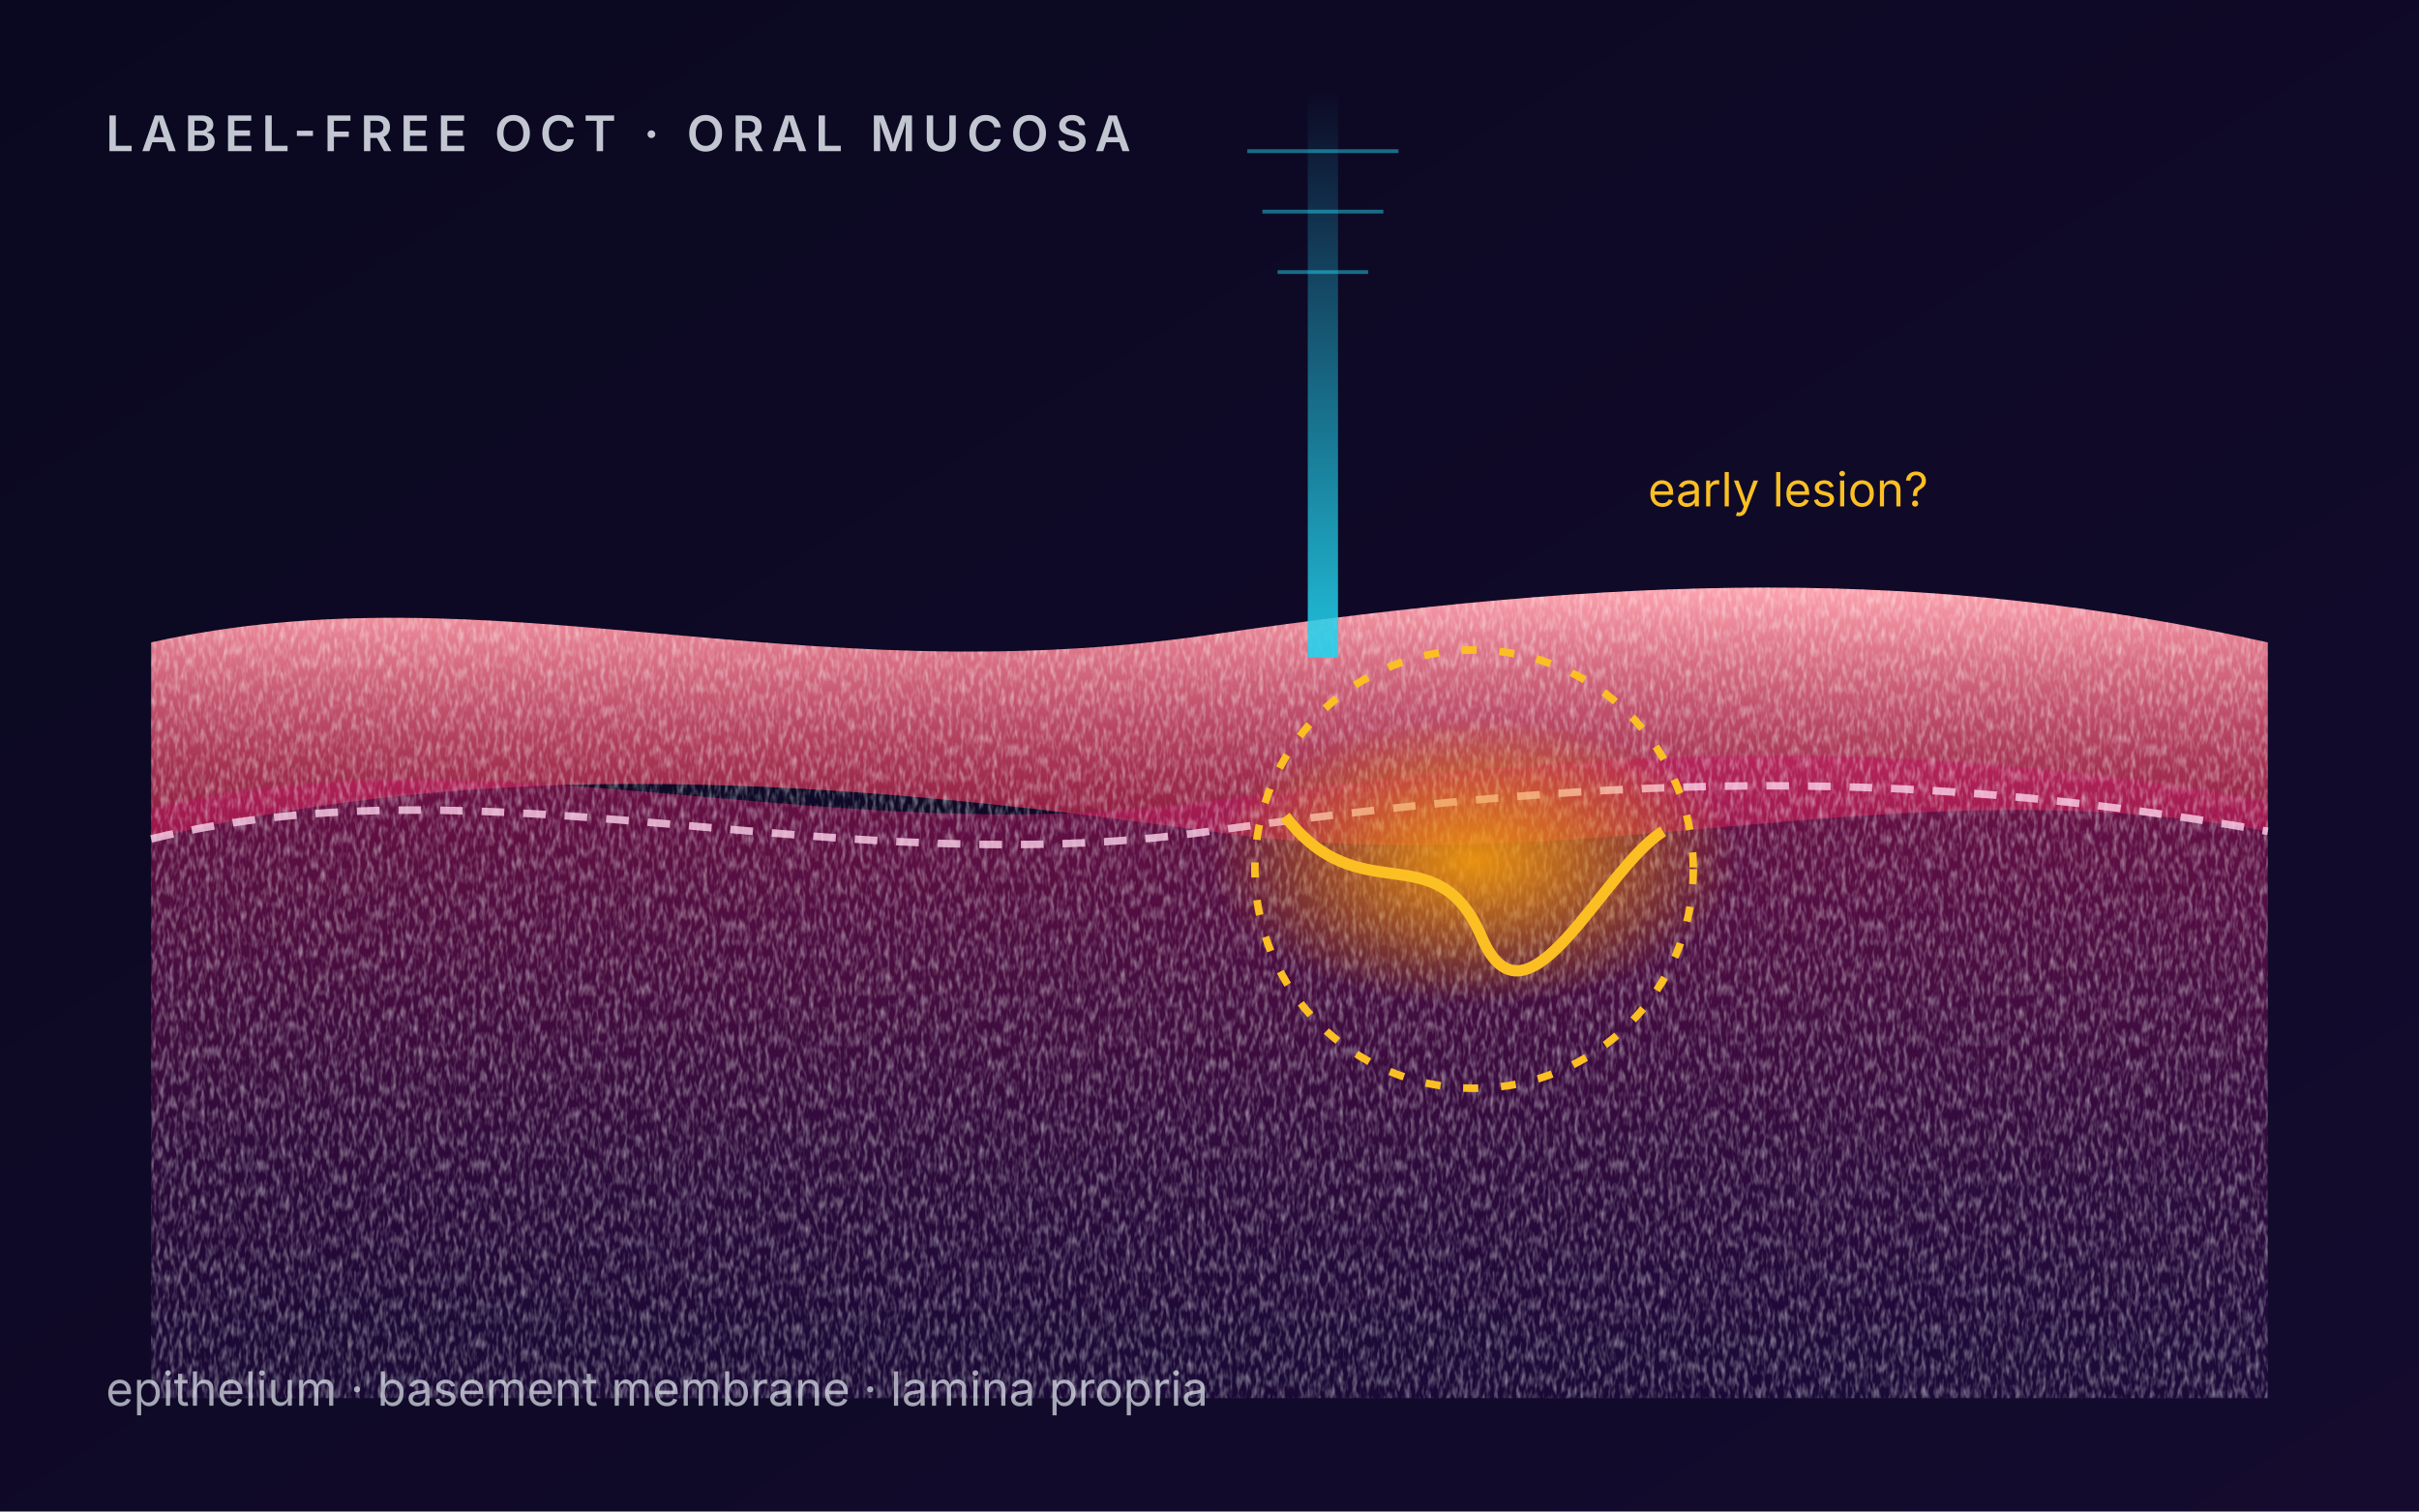
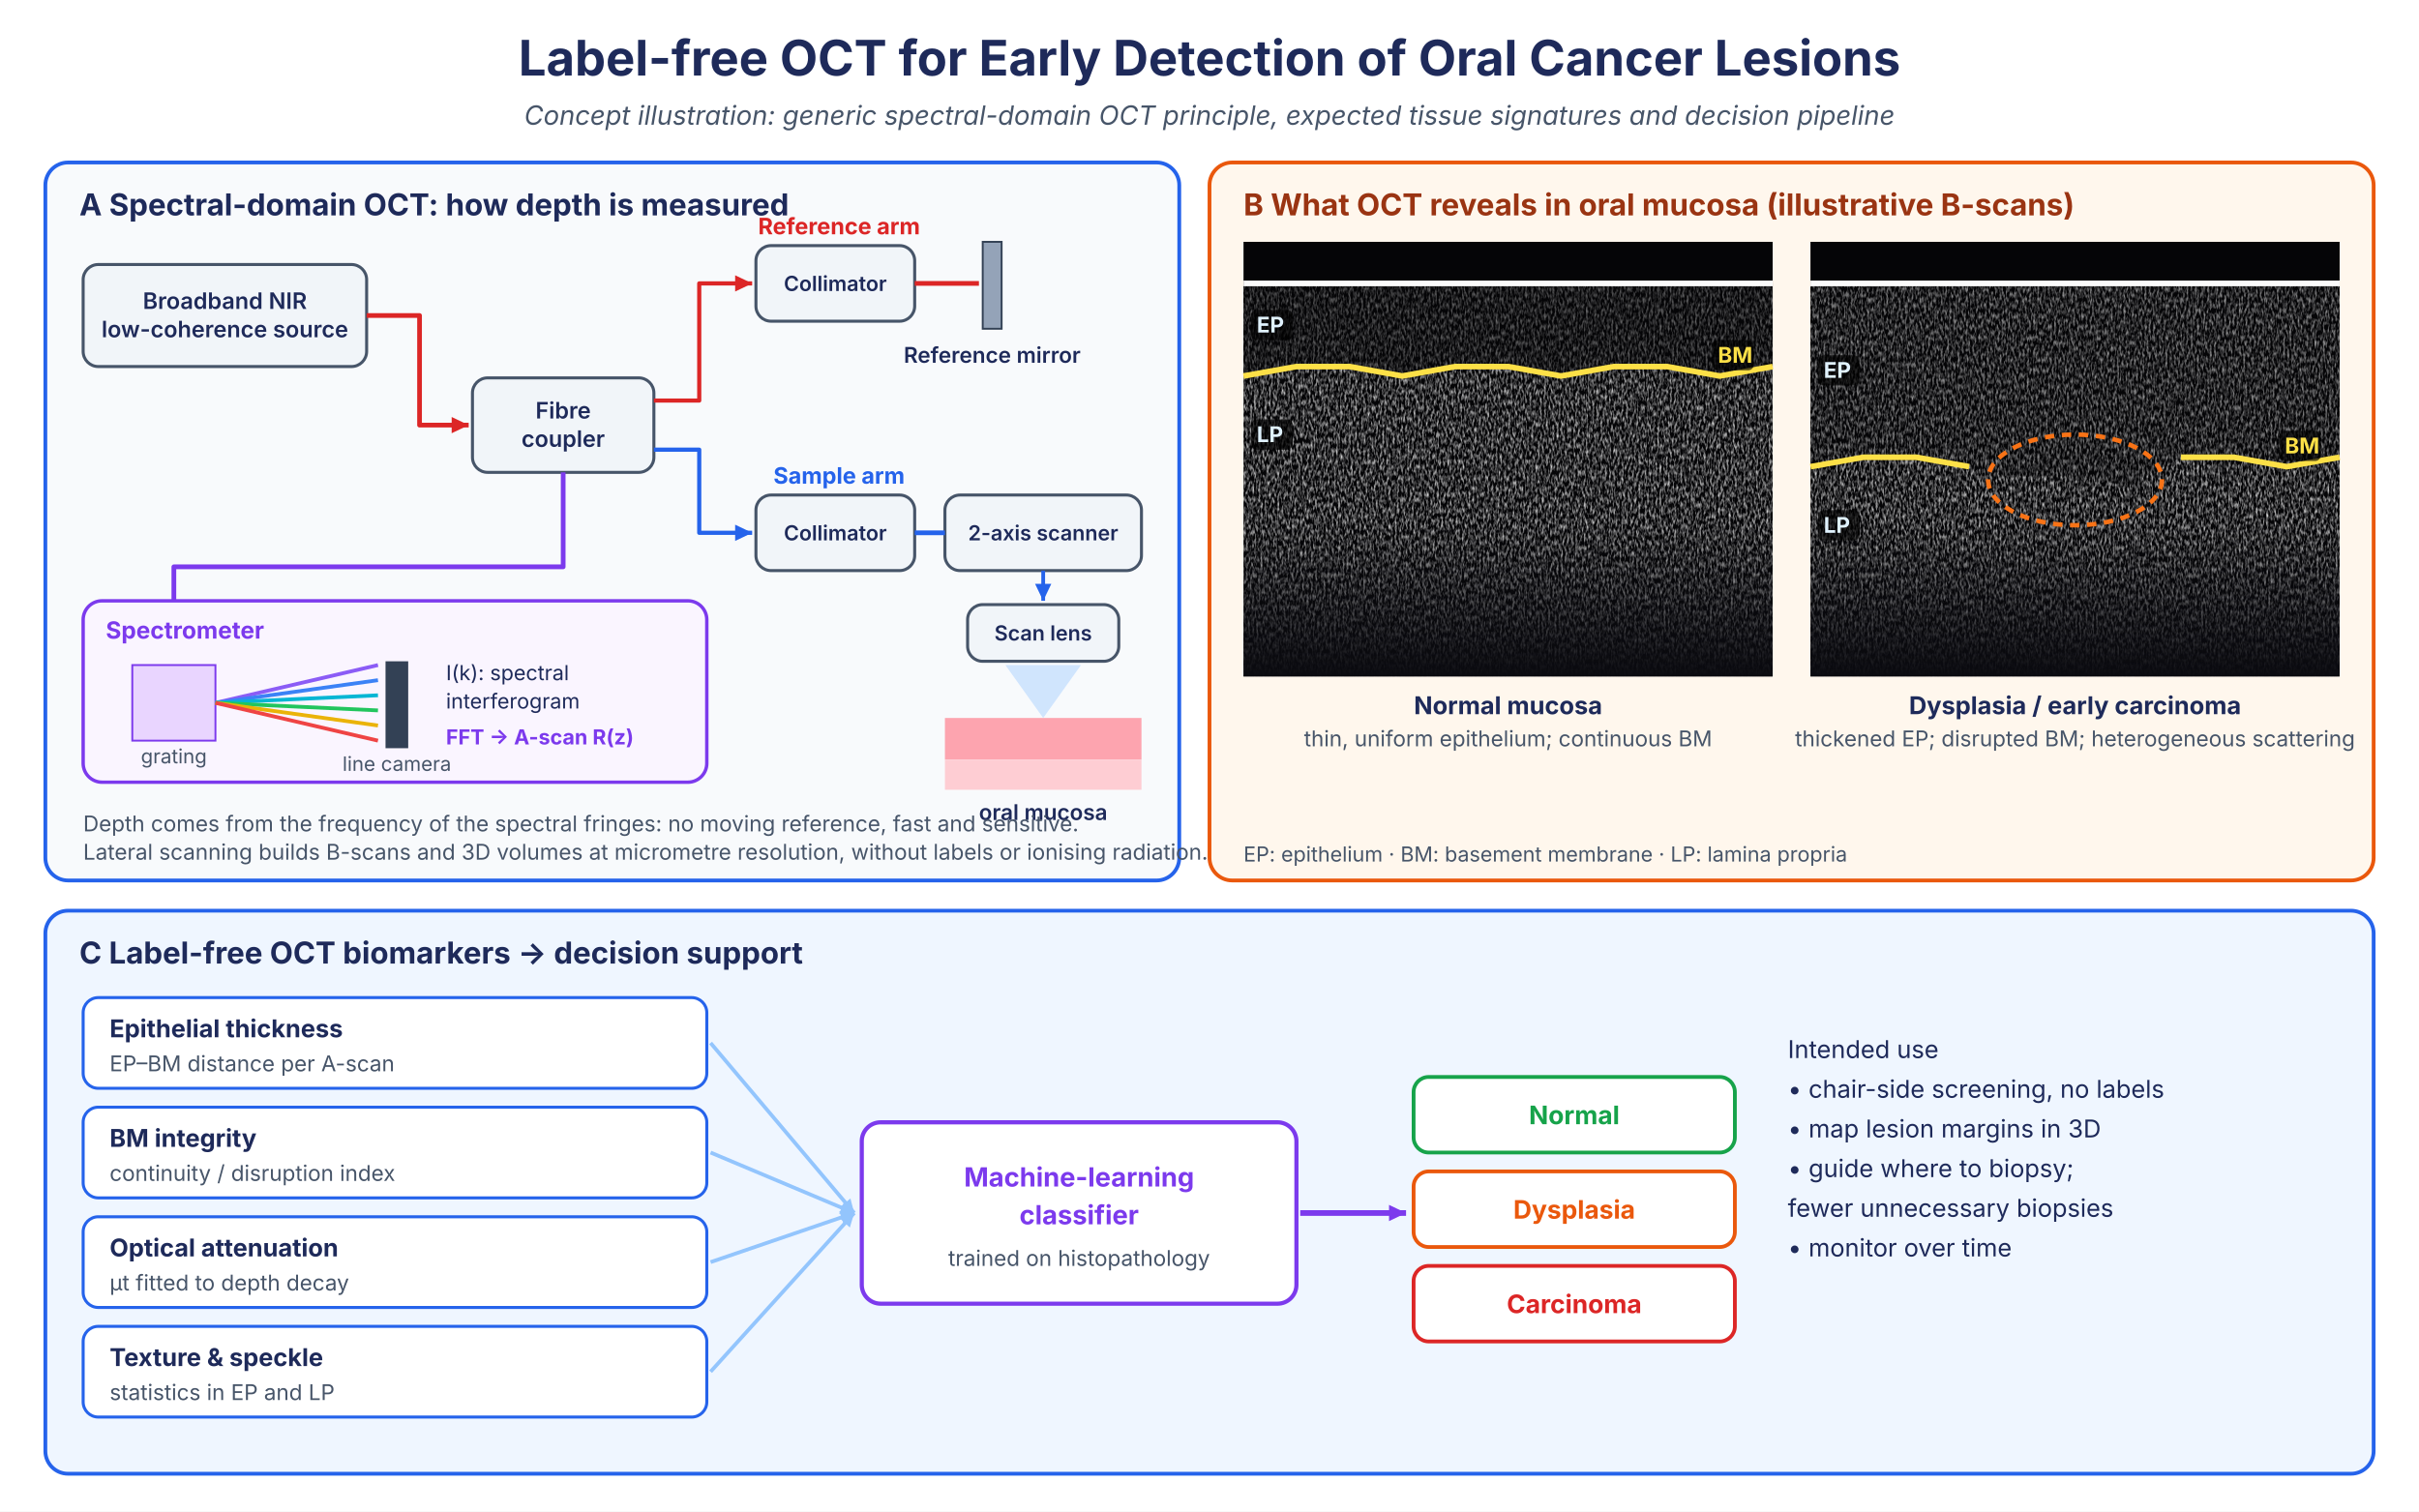
- <svg xmlns="http://www.w3.org/2000/svg" viewBox="0 0 640 400">
+ <svg xmlns="http://www.w3.org/2000/svg" viewBox="0 0 1280 800">
  <defs>
-     <linearGradient id="bg" x1="0" y1="0" x2="1" y2="1">
-       <stop offset="0" stop-color="#0a0820" />
-       <stop offset="1" stop-color="#140b2e" />
-     </linearGradient>
-     <linearGradient id="beam" x1="0" y1="0" x2="0" y2="1">
-       <stop offset="0" stop-color="#22d3ee" stop-opacity="0" />
-       <stop offset="1" stop-color="#22d3ee" stop-opacity=".9" />
-     </linearGradient>
-     <linearGradient id="epi" x1="0" y1="0" x2="0" y2="1">
-       <stop offset="0" stop-color="#fda4af" />
-       <stop offset="1" stop-color="#e11d48" stop-opacity=".55" />
-     </linearGradient>
-     <linearGradient id="lp" x1="0" y1="0" x2="0" y2="1">
-       <stop offset="0" stop-color="#be185d" stop-opacity=".55" />
-       <stop offset="1" stop-color="#3b0764" stop-opacity=".2" />
-     </linearGradient>
-     <filter id="spk">
-       <feTurbulence type="fractalNoise" baseFrequency="0.85 0.3" numOctaves="2" seed="5" />
-       <feColorMatrix type="matrix" values="0 0 0 0 1 0 0 0 0 1 0 0 0 0 1 0 0 0 1.7 -0.7" />
+     <filter id="spk" x="0" y="0" width="100%" height="100%">
+       <feTurbulence type="fractalNoise" baseFrequency="0.9 0.35" numOctaves="2" seed="4" />
+       <feColorMatrix type="matrix" values="0 0 0 0 1 0 0 0 0 1 0 0 0 0 1 0 0 0 1.6 -0.62" />
      <feComposite in2="SourceGraphic" operator="in" />
    </filter>
-     <radialGradient id="glow" cx=".5" cy=".5" r=".5">
-       <stop offset="0" stop-color="#f59e0b" stop-opacity=".9" />
-       <stop offset="1" stop-color="#f59e0b" stop-opacity="0" />
-     </radialGradient>
+     <linearGradient id="fade" x1="0" y1="0" x2="0" y2="1">
+       <stop offset="0" stop-color="#0b0b10" stop-opacity="0" />
+       <stop offset="1" stop-color="#0b0b10" />
+     </linearGradient>
  </defs>
-   <rect width="640" height="400" fill="url(#bg)" />
-   <g transform="translate(40 150)">
-     <path d="M0 20 C90 0 170 34 280 18 S470 0 560 20 V70 C460 52 380 84 280 70 S90 50 0 72 Z" fill="url(#epi)" />
-     <path d="M0 64 C90 42 180 76 280 62 S460 44 560 62 V220 H0 Z" fill="url(#lp)" />
-     <g filter="url(#spk)">
-       <path d="M0 20 C90 0 170 34 280 18 S470 0 560 20 V220 H0 Z" fill="#fff" opacity=".55" />
-     </g>
-     <path d="M0 72 C90 50 180 84 280 70 S460 52 560 70" stroke="#fbcfe8" stroke-width="2" fill="none" stroke-dasharray="6 5" opacity=".8" />
-     <ellipse cx="350" cy="78" rx="70" ry="38" fill="url(#glow)" />
-     <path d="M300 66 C320 92 340 70 352 98 S384 80 400 70" stroke="#fbbf24" stroke-width="3" fill="none" />
-     <circle cx="350" cy="80" r="58" fill="none" stroke="#fbbf24" stroke-width="2" stroke-dasharray="4 6" />
-   </g>
-   <rect x="346" y="24" width="8" height="150" fill="url(#beam)" />
-   <g stroke="#22d3ee" stroke-opacity=".5" fill="none">
-     <path d="M330 40 l40 0 M334 56 l32 0 M338 72 l24 0" />
-   </g>
-   <g font-family="Inter, Segoe UI, sans-serif" fill="#e2e8f0">
-     <text x="28" y="40" font-size="13" font-weight="600" letter-spacing="2" opacity=".85">LABEL-FREE OCT · ORAL MUCOSA</text>
-     <text x="28" y="372" font-size="12.5" opacity=".7">epithelium · basement membrane · lamina propria</text>
-     <text x="436" y="134" font-size="12.5" fill="#fbbf24">early lesion?</text>
-   </g>
+   <rect width="1280" height="800" fill="#ffffff" />
+   <text x="640.0" y="40.0" font-family="Inter, 'Segoe UI', Arial, sans-serif" font-size="26" font-weight="700" fill="#1e2a5a" text-anchor="middle">Label-free OCT for Early Detection of Oral Cancer Lesions</text>
+   <text x="640.0" y="66.0" font-family="Inter, 'Segoe UI', Arial, sans-serif" font-size="14" font-weight="400" fill="#475569" text-anchor="middle" font-style="italic">Concept illustration: generic spectral-domain OCT principle, expected tissue signatures and decision pipeline</text>
+   <rect x="24" y="86" width="600" height="380" rx="12" fill="#f8fafc" stroke="#2563eb" stroke-width="2" />
+   <text x="42.0" y="114.0" font-family="Inter, 'Segoe UI', Arial, sans-serif" font-size="16" font-weight="700" fill="#1e2a5a" text-anchor="start">A  Spectral-domain OCT: how depth is measured</text>
+   <rect x="44" y="140" width="150" height="54" rx="8" fill="#f1f5f9" stroke="#475569" stroke-width="1.6" />
+   <text x="119.0" y="163.5" font-family="Inter, 'Segoe UI', Arial, sans-serif" font-size="12" font-weight="600" fill="#1e2a5a" text-anchor="middle">Broadband NIR</text>
+   <text x="119.0" y="178.5" font-family="Inter, 'Segoe UI', Arial, sans-serif" font-size="12" font-weight="600" fill="#1e2a5a" text-anchor="middle">low-coherence source</text>
+   <rect x="250" y="200" width="96" height="50" rx="8" fill="#f1f5f9" stroke="#475569" stroke-width="1.6" />
+   <text x="298.0" y="221.5" font-family="Inter, 'Segoe UI', Arial, sans-serif" font-size="12" font-weight="600" fill="#1e2a5a" text-anchor="middle">Fibre</text>
+   <text x="298.0" y="236.5" font-family="Inter, 'Segoe UI', Arial, sans-serif" font-size="12" font-weight="600" fill="#1e2a5a" text-anchor="middle">coupler</text>
+   <path d="M194.0,167.0 L222.0,167.0 L222.0,225.0 L248.0,225.0" fill="none" stroke="#dc2626" stroke-width="2.5" stroke-linejoin="round" />
+   <path d="M248.0,225.0 L239.0,229.3 L239.0,220.7 Z" fill="#dc2626" />
+   <rect x="400" y="130" width="84" height="40" rx="8" fill="#f1f5f9" stroke="#475569" stroke-width="1.6" />
+   <text x="442.0" y="154.0" font-family="Inter, 'Segoe UI', Arial, sans-serif" font-size="11" font-weight="600" fill="#1e2a5a" text-anchor="middle">Collimator</text>
+   <path d="M346.0,212.0 L370.0,212.0 L370.0,150.0 L398.0,150.0" fill="none" stroke="#dc2626" stroke-width="2.2" stroke-linejoin="round" />
+   <path d="M398.0,150.0 L389.0,154.3 L389.0,145.7 Z" fill="#dc2626" />
+   <rect x="520" y="128" width="10" height="46" fill="#94a3b8" stroke="#334155" />
+   <line x1="484.0" y1="150.0" x2="518.0" y2="150.0" stroke="#dc2626" stroke-width="2.5" />
+   <text x="525.0" y="192.0" font-family="Inter, 'Segoe UI', Arial, sans-serif" font-size="11.5" font-weight="600" fill="#1e2a5a" text-anchor="middle">Reference mirror</text>
+   <text x="444.0" y="124.0" font-family="Inter, 'Segoe UI', Arial, sans-serif" font-size="12" font-weight="700" fill="#dc2626" text-anchor="middle">Reference arm</text>
+   <rect x="400" y="262" width="84" height="40" rx="8" fill="#f1f5f9" stroke="#475569" stroke-width="1.6" />
+   <text x="442.0" y="286.0" font-family="Inter, 'Segoe UI', Arial, sans-serif" font-size="11" font-weight="600" fill="#1e2a5a" text-anchor="middle">Collimator</text>
+   <path d="M346.0,238.0 L370.0,238.0 L370.0,282.0 L398.0,282.0" fill="none" stroke="#2563eb" stroke-width="2.2" stroke-linejoin="round" />
+   <path d="M398.0,282.0 L389.0,286.3 L389.0,277.7 Z" fill="#2563eb" />
+   <rect x="500" y="262" width="104" height="40" rx="8" fill="#f1f5f9" stroke="#475569" stroke-width="1.6" />
+   <text x="552.0" y="286.0" font-family="Inter, 'Segoe UI', Arial, sans-serif" font-size="11" font-weight="600" fill="#1e2a5a" text-anchor="middle">2-axis scanner</text>
+   <line x1="484.0" y1="282.0" x2="500.0" y2="282.0" stroke="#2563eb" stroke-width="2.5" />
+   <rect x="512" y="320" width="80" height="30" rx="8" fill="#f1f5f9" stroke="#475569" stroke-width="1.6" />
+   <text x="552.0" y="339.0" font-family="Inter, 'Segoe UI', Arial, sans-serif" font-size="11" font-weight="600" fill="#1e2a5a" text-anchor="middle">Scan lens</text>
+   <path d="M552.0,302.0 L552.0,318.0" fill="none" stroke="#2563eb" stroke-width="2" stroke-linejoin="round" />
+   <path d="M552.0,318.0 L547.7,309.0 L556.3,309.0 Z" fill="#2563eb" />
+   <path d="M532,352 L552,380 L572,352" fill="#bfdbfe" opacity=".7" />
+   <rect x="500" y="380" width="104" height="22" fill="#fda4af" />
+   <rect x="500" y="402" width="104" height="16" fill="#fecdd3" />
+   <text x="552.0" y="434.0" font-family="Inter, 'Segoe UI', Arial, sans-serif" font-size="11.5" font-weight="600" fill="#1e2a5a" text-anchor="middle">oral mucosa</text>
+   <text x="444.0" y="256.0" font-family="Inter, 'Segoe UI', Arial, sans-serif" font-size="12" font-weight="700" fill="#2563eb" text-anchor="middle">Sample arm</text>
+   <path d="M298.0,250.0 L298.0,300.0 L92.0,300.0 L92.0,350.0" fill="none" stroke="#7c3aed" stroke-width="2.5" stroke-linejoin="round" />
+   <path d="M92.0,350.0 L87.7,341.0 L96.3,341.0 Z" fill="#7c3aed" />
+   <rect x="44" y="318" width="330" height="96" rx="10" fill="#faf5ff" stroke="#7c3aed" stroke-width="1.8" />
+   <text x="56.0" y="338.0" font-family="Inter, 'Segoe UI', Arial, sans-serif" font-size="12.5" font-weight="700" fill="#7c3aed" text-anchor="start">Spectrometer</text>
+   <rect x="70" y="352" width="44" height="40" fill="#e9d5ff" stroke="#7c3aed" />
+   <text x="92.0" y="404.0" font-family="Inter, 'Segoe UI', Arial, sans-serif" font-size="10.5" font-weight="400" fill="#475569" text-anchor="middle">grating</text>
+   <line x1="114.0" y1="372.0" x2="200.0" y2="352.0" stroke="#8b5cf6" stroke-width="2" />
+   <line x1="114.0" y1="372.0" x2="200.0" y2="360.0" stroke="#3b82f6" stroke-width="2" />
+   <line x1="114.0" y1="372.0" x2="200.0" y2="368.0" stroke="#06b6d4" stroke-width="2" />
+   <line x1="114.0" y1="372.0" x2="200.0" y2="376.0" stroke="#22c55e" stroke-width="2" />
+   <line x1="114.0" y1="372.0" x2="200.0" y2="384.0" stroke="#eab308" stroke-width="2" />
+   <line x1="114.0" y1="372.0" x2="200.0" y2="392.0" stroke="#ef4444" stroke-width="2" />
+   <rect x="204" y="350" width="12" height="46" fill="#334155" />
+   <text x="210.0" y="408.0" font-family="Inter, 'Segoe UI', Arial, sans-serif" font-size="10.5" font-weight="400" fill="#475569" text-anchor="middle">line camera</text>
+   <text x="236.0" y="360.0" font-family="Inter, 'Segoe UI', Arial, sans-serif" font-size="11" font-weight="400" fill="#1e2a5a" text-anchor="start">I(k): spectral</text>
+   <text x="236.0" y="375.0" font-family="Inter, 'Segoe UI', Arial, sans-serif" font-size="11" font-weight="400" fill="#1e2a5a" text-anchor="start">interferogram</text>
+   <text x="236.0" y="394.0" font-family="Inter, 'Segoe UI', Arial, sans-serif" font-size="11" font-weight="700" fill="#7c3aed" text-anchor="start">FFT → A-scan R(z)</text>
+   <text x="44.0" y="440.0" font-family="Inter, 'Segoe UI', Arial, sans-serif" font-size="11.5" font-weight="400" fill="#475569" text-anchor="start">Depth comes from the frequency of the spectral fringes: no moving reference, fast and sensitive.</text>
+   <text x="44.0" y="455.0" font-family="Inter, 'Segoe UI', Arial, sans-serif" font-size="11.5" font-weight="400" fill="#475569" text-anchor="start">Lateral scanning builds B-scans and 3D volumes at micrometre resolution, without labels or ionising radiation.</text>
+   <rect x="640" y="86" width="616" height="380" rx="12" fill="#fff7ed" stroke="#ea580c" stroke-width="2" />
+   <text x="658.0" y="114.0" font-family="Inter, 'Segoe UI', Arial, sans-serif" font-size="16" font-weight="700" fill="#9a3412" text-anchor="start">B  What OCT reveals in oral mucosa (illustrative B-scans)</text>
+   <rect x="658" y="128" width="280" height="230" fill="#050507" />
+   <rect x="658" y="150" width="280" height="208" fill="#d4d4d8" filter="url(#spk)" />
+   <path d="M658,150 L938,150 L938.0,194.0 L910.0,199.0 L882.0,194.0 L854.0,194.0 L826.0,199.0 L798.0,194.0 L770.0,194.0 L742.0,199.0 L714.0,194.0 L686.0,194.0 L658.0,199.0 Z" fill="#050507" />
+   <path d="M658,150 L938,150 L938.0,194.0 L910.0,199.0 L882.0,194.0 L854.0,194.0 L826.0,199.0 L798.0,194.0 L770.0,194.0 L742.0,199.0 L714.0,194.0 L686.0,194.0 L658.0,199.0 Z" fill="#52525b" filter="url(#spk)" opacity="0.5" />
+   <line x1="658.0" y1="150.0" x2="938.0" y2="150.0" stroke="#fafafa" stroke-width="3" />
+   <path d="M658.0,199.0 L686.0,194.0 L714.0,194.0 L742.0,199.0 L770.0,194.0 L798.0,194.0 L826.0,199.0 L854.0,194.0 L882.0,194.0 L910.0,199.0 L938.0,194.0" stroke="#fde047" stroke-width="3" fill="none" />
+   <rect x="658" y="278" width="280" height="80" fill="url(#fade)" />
+   <rect x="662" y="164.0" width="22" height="16" rx="3" fill="#000" opacity=".65" />
+   <text x="665.0" y="176.0" font-family="Inter, 'Segoe UI', Arial, sans-serif" font-size="11.5" font-weight="700" fill="#e0f2fe" text-anchor="start">EP</text>
+   <rect x="662" y="222" width="22" height="16" rx="3" fill="#000" opacity=".65" />
+   <text x="665.0" y="234.0" font-family="Inter, 'Segoe UI', Arial, sans-serif" font-size="11.5" font-weight="700" fill="#e0f2fe" text-anchor="start">LP</text>
+   <rect x="906" y="180" width="22" height="16" rx="3" fill="#000" opacity=".65" />
+   <text x="909.0" y="192.0" font-family="Inter, 'Segoe UI', Arial, sans-serif" font-size="11.5" font-weight="700" fill="#fde047" text-anchor="start">BM</text>
+   <text x="798.0" y="378.0" font-family="Inter, 'Segoe UI', Arial, sans-serif" font-size="13" font-weight="700" fill="#1e2a5a" text-anchor="middle">Normal mucosa</text>
+   <text x="798.0" y="395.0" font-family="Inter, 'Segoe UI', Arial, sans-serif" font-size="11.5" font-weight="400" fill="#475569" text-anchor="middle">thin, uniform epithelium; continuous BM</text>
+   <rect x="958" y="128" width="280" height="230" fill="#050507" />
+   <rect x="958" y="150" width="280" height="208" fill="#d4d4d8" filter="url(#spk)" />
+   <path d="M958,150 L1238,150 L1238.0,242.0 L1210.0,247.0 L1182.0,242.0 L1154.0,242.0 L1126.0,257.0 L1098.0,252.0 L1070.0,252.0 L1042.0,247.0 L1014.0,242.0 L986.0,242.0 L958.0,247.0 Z" fill="#050507" />
+   <path d="M958,150 L1238,150 L1238.0,242.0 L1210.0,247.0 L1182.0,242.0 L1154.0,242.0 L1126.0,257.0 L1098.0,252.0 L1070.0,252.0 L1042.0,247.0 L1014.0,242.0 L986.0,242.0 L958.0,247.0 Z" fill="#a1a1aa" filter="url(#spk)" opacity="0.75" />
+   <line x1="958.0" y1="150.0" x2="1238.0" y2="150.0" stroke="#fafafa" stroke-width="3" />
+   <path d="M958.0,247.0 L986.0,242.0 L1014.0,242.0 L1042.0,247.0" stroke="#fde047" stroke-width="3" fill="none" />
+   <path d="M1154.0,242.0 L1182.0,242.0 L1210.0,247.0 L1238.0,242.0" stroke="#fde047" stroke-width="3" fill="none" />
+   <ellipse cx="1098" cy="254" rx="46" ry="24" fill="none" stroke="#f97316" stroke-width="2.4" stroke-dasharray="5 4" />
+   <rect x="958" y="278" width="280" height="80" fill="url(#fade)" />
+   <rect x="962" y="188.0" width="22" height="16" rx="3" fill="#000" opacity=".65" />
+   <text x="965.0" y="200.0" font-family="Inter, 'Segoe UI', Arial, sans-serif" font-size="11.5" font-weight="700" fill="#e0f2fe" text-anchor="start">EP</text>
+   <rect x="962" y="270" width="22" height="16" rx="3" fill="#000" opacity=".65" />
+   <text x="965.0" y="282.0" font-family="Inter, 'Segoe UI', Arial, sans-serif" font-size="11.5" font-weight="700" fill="#e0f2fe" text-anchor="start">LP</text>
+   <rect x="1206" y="228" width="22" height="16" rx="3" fill="#000" opacity=".65" />
+   <text x="1209.0" y="240.0" font-family="Inter, 'Segoe UI', Arial, sans-serif" font-size="11.5" font-weight="700" fill="#fde047" text-anchor="start">BM</text>
+   <text x="1098.0" y="378.0" font-family="Inter, 'Segoe UI', Arial, sans-serif" font-size="13" font-weight="700" fill="#1e2a5a" text-anchor="middle">Dysplasia / early carcinoma</text>
+   <text x="1098.0" y="395.0" font-family="Inter, 'Segoe UI', Arial, sans-serif" font-size="11.5" font-weight="400" fill="#475569" text-anchor="middle">thickened EP; disrupted BM; heterogeneous scattering</text>
+   <text x="658.0" y="456.0" font-family="Inter, 'Segoe UI', Arial, sans-serif" font-size="11" font-weight="400" fill="#475569" text-anchor="start">EP: epithelium · BM: basement membrane · LP: lamina propria</text>
+   <rect x="24" y="482" width="1232" height="298" rx="12" fill="#eff6ff" stroke="#2563eb" stroke-width="2" />
+   <text x="42.0" y="510.0" font-family="Inter, 'Segoe UI', Arial, sans-serif" font-size="16" font-weight="700" fill="#1e2a5a" text-anchor="start">C  Label-free OCT biomarkers → decision support</text>
+   <rect x="44" y="528" width="330" height="48" rx="8" fill="#ffffff" stroke="#2563eb" stroke-width="1.6" />
+   <text x="58.0" y="549.0" font-family="Inter, 'Segoe UI', Arial, sans-serif" font-size="13" font-weight="700" fill="#1e2a5a" text-anchor="start">Epithelial thickness</text>
+   <text x="58.0" y="567.0" font-family="Inter, 'Segoe UI', Arial, sans-serif" font-size="11.5" font-weight="400" fill="#475569" text-anchor="start">EP–BM distance per A-scan</text>
+   <path d="M376.0,552.0 L452.0,642.0" fill="none" stroke="#93c5fd" stroke-width="2" stroke-linejoin="round" />
+   <path d="M452.0,642.0 L444.7,638.7 L450.0,634.3 Z" fill="#93c5fd" />
+   <rect x="44" y="586" width="330" height="48" rx="8" fill="#ffffff" stroke="#2563eb" stroke-width="1.6" />
+   <text x="58.0" y="607.0" font-family="Inter, 'Segoe UI', Arial, sans-serif" font-size="13" font-weight="700" fill="#1e2a5a" text-anchor="start">BM integrity</text>
+   <text x="58.0" y="625.0" font-family="Inter, 'Segoe UI', Arial, sans-serif" font-size="11.5" font-weight="400" fill="#475569" text-anchor="start">continuity / disruption index</text>
+   <path d="M376.0,610.0 L452.0,642.0" fill="none" stroke="#93c5fd" stroke-width="2" stroke-linejoin="round" />
+   <path d="M452.0,642.0 L444.0,642.4 L446.7,636.0 Z" fill="#93c5fd" />
+   <rect x="44" y="644" width="330" height="48" rx="8" fill="#ffffff" stroke="#2563eb" stroke-width="1.6" />
+   <text x="58.0" y="665.0" font-family="Inter, 'Segoe UI', Arial, sans-serif" font-size="13" font-weight="700" fill="#1e2a5a" text-anchor="start">Optical attenuation</text>
+   <text x="58.0" y="683.0" font-family="Inter, 'Segoe UI', Arial, sans-serif" font-size="11.5" font-weight="400" fill="#475569" text-anchor="start">μt fitted to depth decay</text>
+   <path d="M376.0,668.0 L452.0,642.0" fill="none" stroke="#93c5fd" stroke-width="2" stroke-linejoin="round" />
+   <path d="M452.0,642.0 L446.3,647.6 L444.1,641.0 Z" fill="#93c5fd" />
+   <rect x="44" y="702" width="330" height="48" rx="8" fill="#ffffff" stroke="#2563eb" stroke-width="1.6" />
+   <text x="58.0" y="723.0" font-family="Inter, 'Segoe UI', Arial, sans-serif" font-size="13" font-weight="700" fill="#1e2a5a" text-anchor="start">Texture &amp; speckle</text>
+   <text x="58.0" y="741.0" font-family="Inter, 'Segoe UI', Arial, sans-serif" font-size="11.5" font-weight="400" fill="#475569" text-anchor="start">statistics in EP and LP</text>
+   <path d="M376.0,726.0 L452.0,642.0" fill="none" stroke="#93c5fd" stroke-width="2" stroke-linejoin="round" />
+   <path d="M452.0,642.0 L449.7,649.7 L444.6,645.0 Z" fill="#93c5fd" />
+   <rect x="456" y="594" width="230" height="96" rx="10" fill="#ffffff" stroke="#7c3aed" stroke-width="2.2" />
+   <text x="571.0" y="628.0" font-family="Inter, 'Segoe UI', Arial, sans-serif" font-size="14" font-weight="700" fill="#7c3aed" text-anchor="middle">Machine-learning</text>
+   <text x="571.0" y="648.0" font-family="Inter, 'Segoe UI', Arial, sans-serif" font-size="14" font-weight="700" fill="#7c3aed" text-anchor="middle">classifier</text>
+   <text x="571.0" y="670.0" font-family="Inter, 'Segoe UI', Arial, sans-serif" font-size="11.5" font-weight="400" fill="#475569" text-anchor="middle">trained on histopathology</text>
+   <path d="M688.0,642.0 L744.0,642.0" fill="none" stroke="#7c3aed" stroke-width="3" stroke-linejoin="round" />
+   <path d="M744.0,642.0 L735.0,646.3 L735.0,637.7 Z" fill="#7c3aed" />
+   <rect x="748" y="570" width="170" height="40" rx="8" fill="#ffffff" stroke="#16a34a" stroke-width="2" />
+   <text x="833.0" y="595.0" font-family="Inter, 'Segoe UI', Arial, sans-serif" font-size="13.5" font-weight="700" fill="#16a34a" text-anchor="middle">Normal</text>
+   <rect x="748" y="620" width="170" height="40" rx="8" fill="#ffffff" stroke="#ea580c" stroke-width="2" />
+   <text x="833.0" y="645.0" font-family="Inter, 'Segoe UI', Arial, sans-serif" font-size="13.5" font-weight="700" fill="#ea580c" text-anchor="middle">Dysplasia</text>
+   <rect x="748" y="670" width="170" height="40" rx="8" fill="#ffffff" stroke="#dc2626" stroke-width="2" />
+   <text x="833.0" y="695.0" font-family="Inter, 'Segoe UI', Arial, sans-serif" font-size="13.5" font-weight="700" fill="#dc2626" text-anchor="middle">Carcinoma</text>
+   <text x="946.0" y="560.0" font-family="Inter, 'Segoe UI', Arial, sans-serif" font-size="13" font-weight="400" fill="#1e2a5a" text-anchor="start">Intended use</text>
+   <text x="946.0" y="581.0" font-family="Inter, 'Segoe UI', Arial, sans-serif" font-size="13" font-weight="400" fill="#1e2a5a" text-anchor="start">• chair-side screening, no labels</text>
+   <text x="946.0" y="602.0" font-family="Inter, 'Segoe UI', Arial, sans-serif" font-size="13" font-weight="400" fill="#1e2a5a" text-anchor="start">• map lesion margins in 3D</text>
+   <text x="946.0" y="623.0" font-family="Inter, 'Segoe UI', Arial, sans-serif" font-size="13" font-weight="400" fill="#1e2a5a" text-anchor="start">• guide where to biopsy;</text>
+   <text x="946.0" y="644.0" font-family="Inter, 'Segoe UI', Arial, sans-serif" font-size="13" font-weight="400" fill="#1e2a5a" text-anchor="start">  fewer unnecessary biopsies</text>
+   <text x="946.0" y="665.0" font-family="Inter, 'Segoe UI', Arial, sans-serif" font-size="13" font-weight="400" fill="#1e2a5a" text-anchor="start">• monitor over time</text>
</svg>
